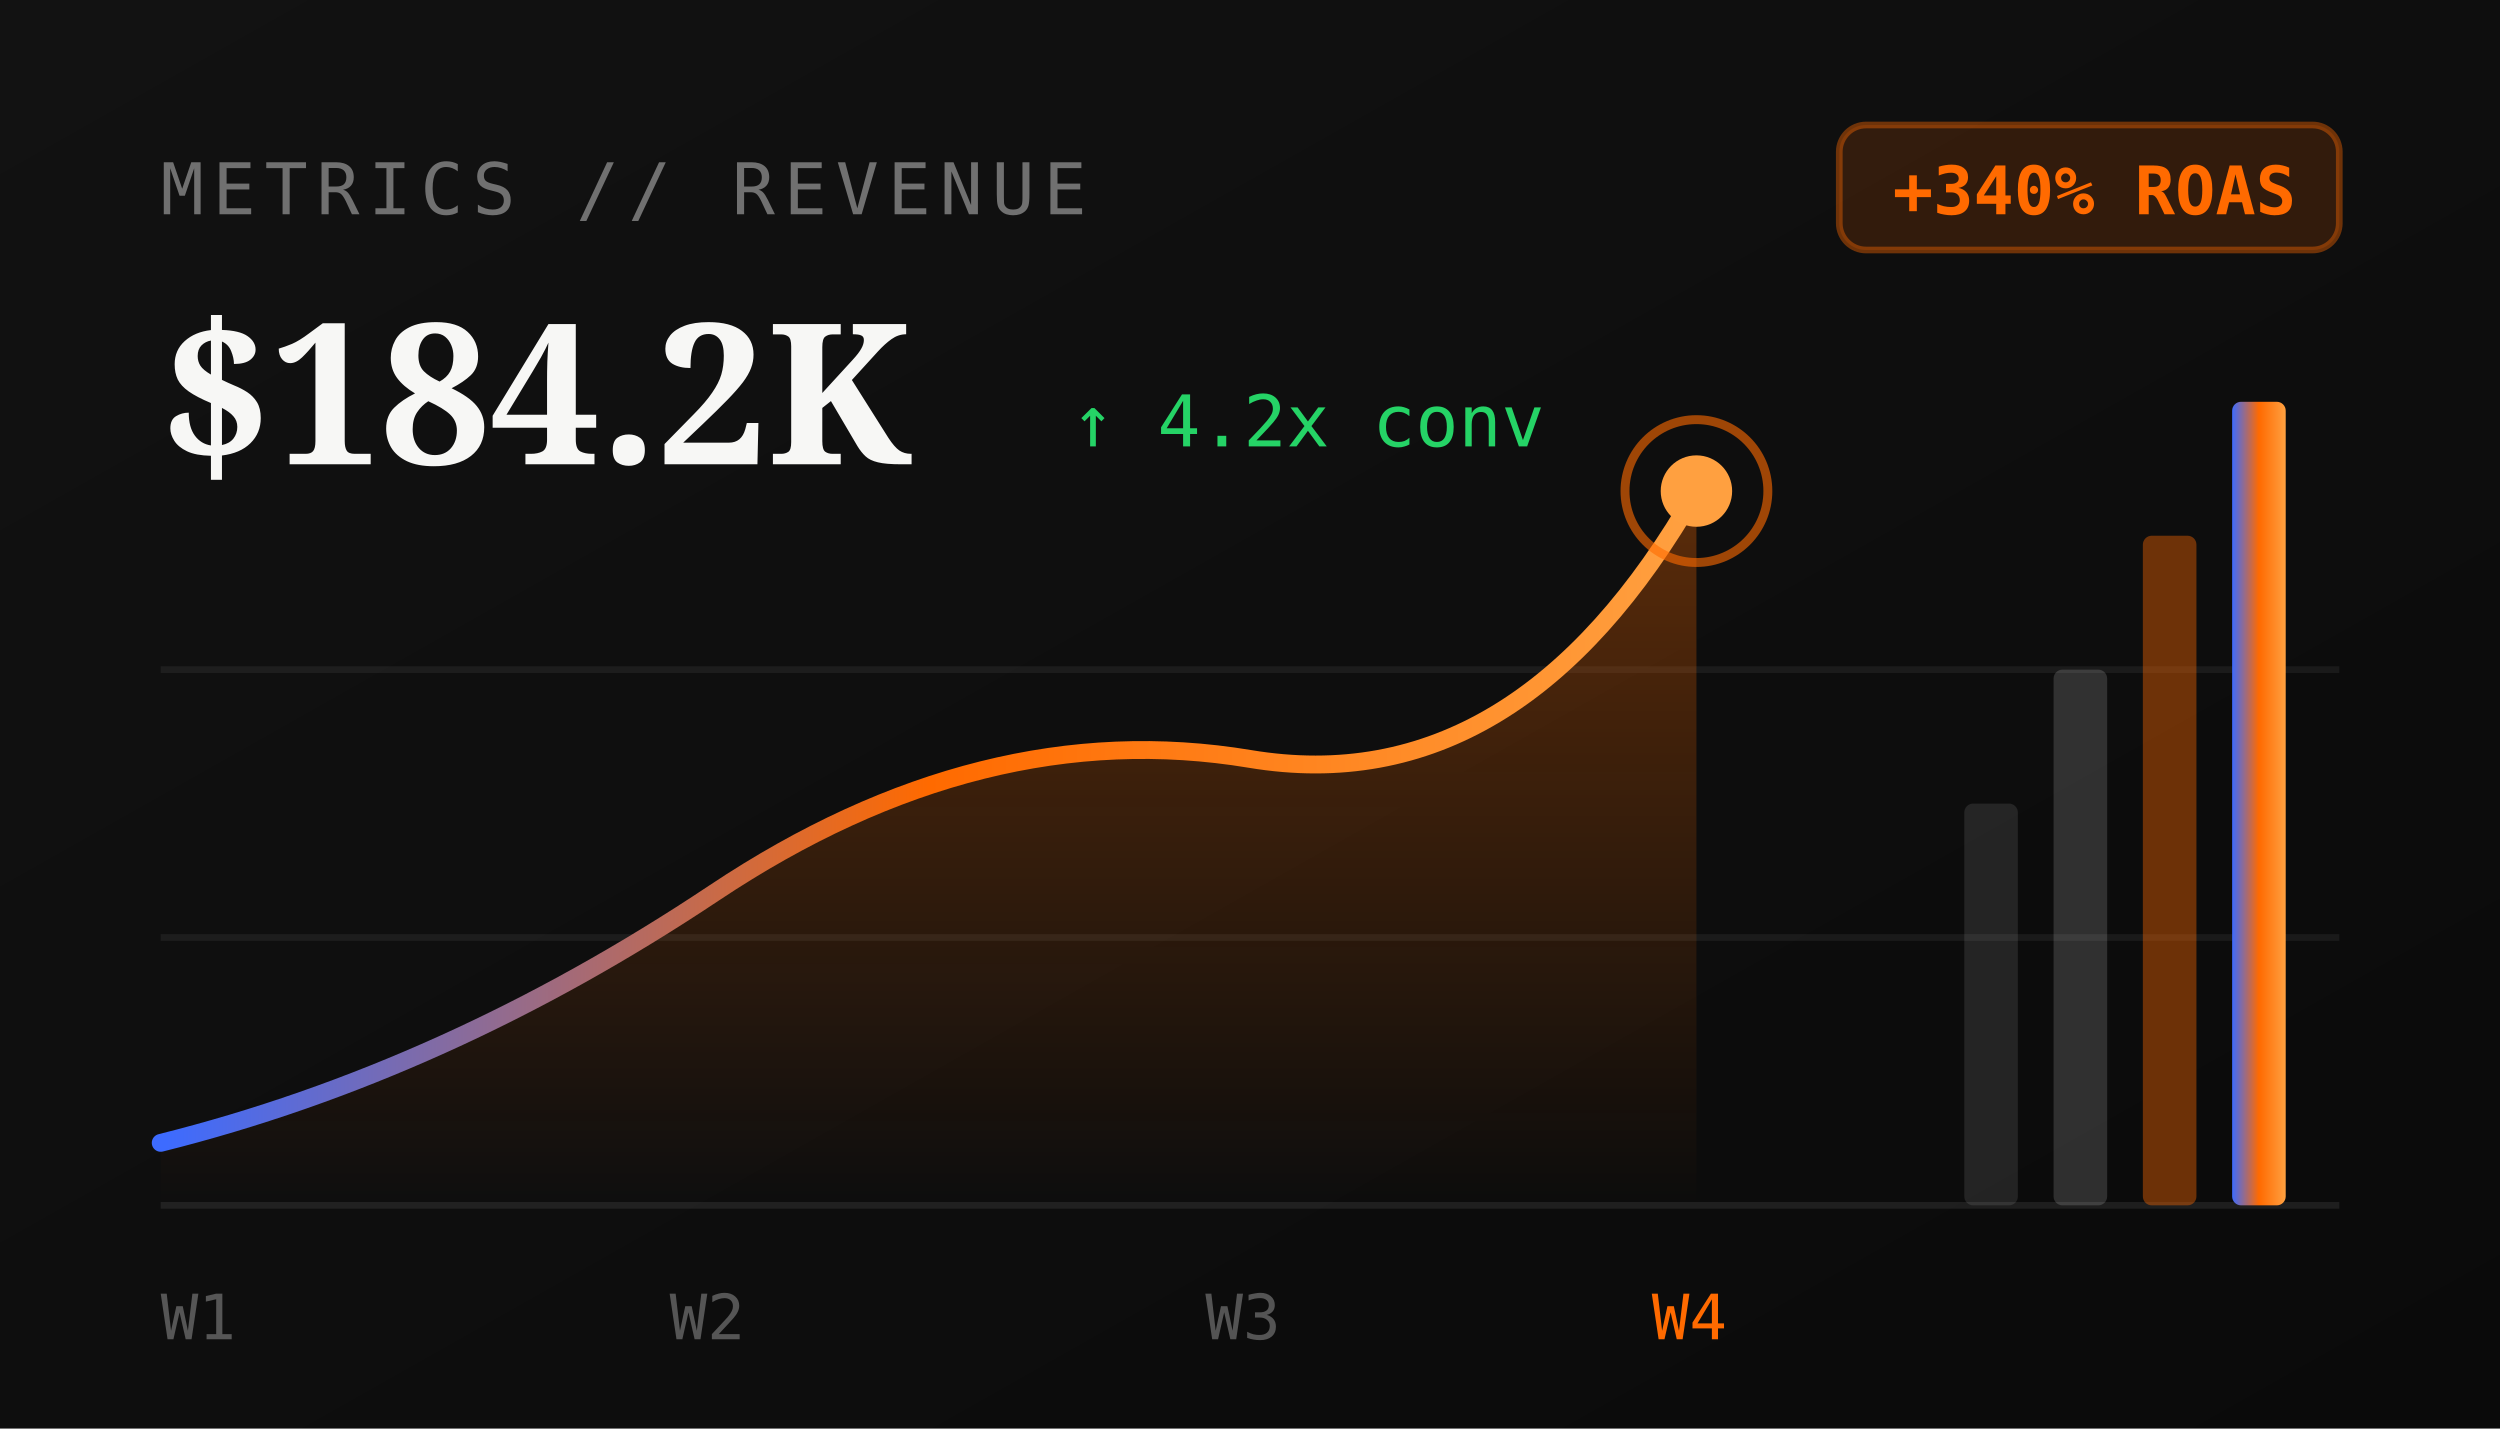
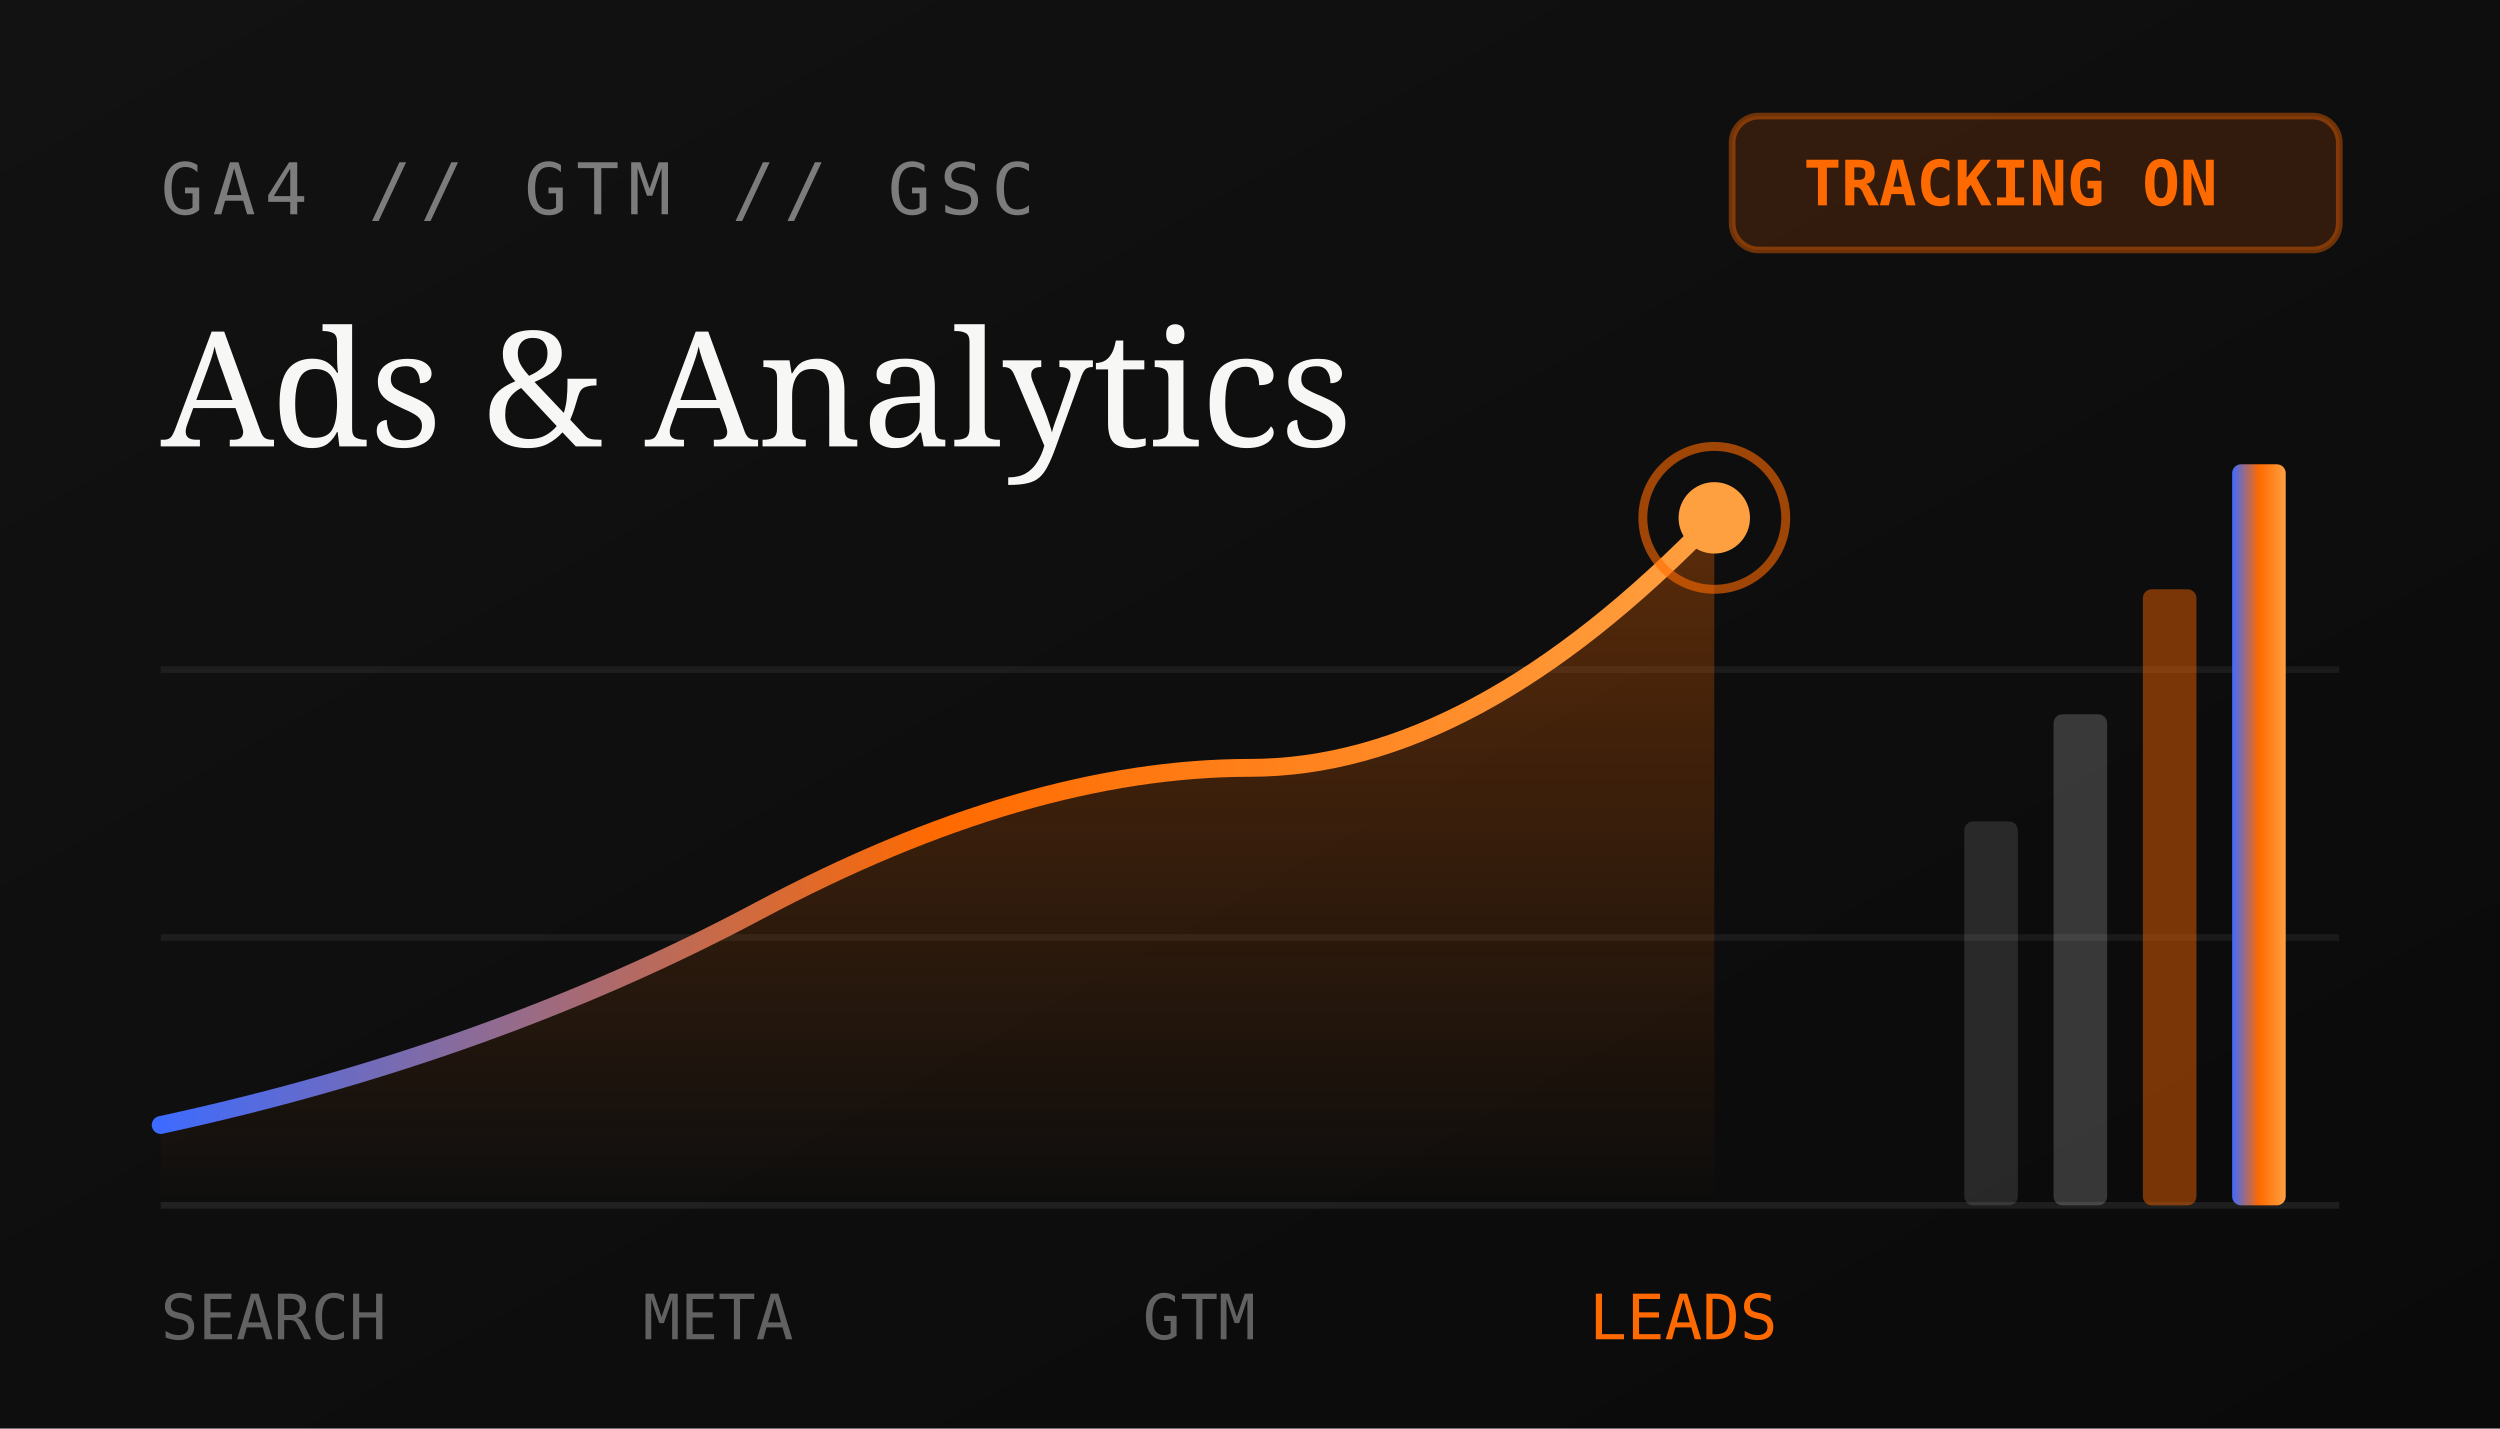
<svg xmlns="http://www.w3.org/2000/svg" viewBox="0 0 280 160" width="100%" height="100%">
  <defs>
    <linearGradient id="db-bg" x1="0%" y1="0%" x2="100%" y2="100%">
      <stop offset="0%" stop-color="#121212" />
      <stop offset="100%" stop-color="#0a0a0a" />
    </linearGradient>
    <linearGradient id="db-line" x1="0%" y1="0%" x2="100%" y2="0%">
      <stop offset="0%" stop-color="#3d6bff" />
      <stop offset="50%" stop-color="#FF6A00" />
      <stop offset="100%" stop-color="#FFA040" />
    </linearGradient>
    <linearGradient id="db-fill" x1="0%" y1="0%" x2="0%" y2="100%">
      <stop offset="0%" stop-color="#FF6A00" stop-opacity="0.32" />
      <stop offset="100%" stop-color="#FF6A00" stop-opacity="0" />
    </linearGradient>
  </defs>
  <rect width="280" height="160" fill="url(#db-bg)" />
-   <text x="18" y="24" fill="rgba(255,255,255,0.4)" font-family="'IBM Plex Mono', monospace" font-size="8" letter-spacing="1">METRICS // REVENUE</text>
-   <rect x="206" y="14" width="56" height="14" rx="3" fill="rgba(255,106,0,0.15)" stroke="rgba(255,106,0,0.4)" stroke-width="0.75" />
-   <text x="212" y="24" fill="#FF6A00" font-family="'IBM Plex Mono', monospace" font-size="7.5" font-weight="600">+340% ROAS</text>
-   <text x="18" y="52" fill="#F7F7F5" font-family="'Playfair Display', serif" font-size="22" font-weight="600">$184.2K</text>
-   <text x="120" y="50" fill="#25D366" font-family="'IBM Plex Mono', monospace" font-size="8">↑ 4.2x conv</text>
+   <text x="18" y="24" fill="rgba(255,255,255,0.45)" font-family="'IBM Plex Mono', monospace" font-size="8" letter-spacing="1">GA4 // GTM // GSC</text>
+   <rect x="194" y="13" width="68" height="15" rx="3" fill="rgba(255,106,0,0.15)" stroke="rgba(255,106,0,0.4)" stroke-width="0.75" />
+   <text x="202" y="23" fill="#FF6A00" font-family="'IBM Plex Mono', monospace" font-size="7" font-weight="600">TRACKING ON</text>
+   <text x="18" y="50" fill="#F7F7F5" font-family="'Playfair Display', serif" font-size="18" font-weight="500">Ads &amp; Analytics</text>
  <line x1="18" y1="75" x2="262" y2="75" stroke="rgba(255,255,255,0.06)" stroke-width="0.75" />
  <line x1="18" y1="105" x2="262" y2="105" stroke="rgba(255,255,255,0.06)" stroke-width="0.75" />
  <line x1="18" y1="135" x2="262" y2="135" stroke="rgba(255,255,255,0.08)" stroke-width="0.75" />
-   <rect x="220" y="90" width="6" height="45" rx="1" fill="rgba(255,255,255,0.1)" />
-   <rect x="230" y="75" width="6" height="60" rx="1" fill="rgba(255,255,255,0.15)" />
-   <rect x="240" y="60" width="6" height="75" rx="1" fill="rgba(255,106,0,0.4)" />
-   <rect x="250" y="45" width="6" height="90" rx="1" fill="url(#db-line)" />
-   <path d="M18 128 Q 50 120, 80 100 T 140 85 T 190 55 L 190 135 L 18 135 Z" fill="url(#db-fill)" />
-   <path d="M18 128 Q 50 120, 80 100 T 140 85 T 190 55" fill="none" stroke="url(#db-line)" stroke-width="2" stroke-linecap="round" />
-   <circle cx="190" cy="55" r="4" fill="#FFA040" />
-   <circle cx="190" cy="55" r="8" fill="none" stroke="#FF6A00" stroke-width="1" opacity="0.6" />
-   <text x="18" y="150" fill="rgba(255,255,255,0.3)" font-family="'IBM Plex Mono', monospace" font-size="7">W1</text>
-   <text x="75" y="150" fill="rgba(255,255,255,0.3)" font-family="'IBM Plex Mono', monospace" font-size="7">W2</text>
-   <text x="135" y="150" fill="rgba(255,255,255,0.3)" font-family="'IBM Plex Mono', monospace" font-size="7">W3</text>
-   <text x="185" y="150" fill="#FF6A00" font-family="'IBM Plex Mono', monospace" font-size="7">W4</text>
+   <rect x="220" y="92" width="6" height="43" rx="1" fill="rgba(255,255,255,0.12)" />
+   <rect x="230" y="80" width="6" height="55" rx="1" fill="rgba(255,255,255,0.18)" />
+   <rect x="240" y="66" width="6" height="69" rx="1" fill="rgba(255,106,0,0.45)" />
+   <rect x="250" y="52" width="6" height="83" rx="1" fill="url(#db-line)" />
+   <path d="M18 126 Q 55 118, 85 102 T 140 86 T 192 58 L 192 135 L 18 135 Z" fill="url(#db-fill)" />
+   <path d="M18 126 Q 55 118, 85 102 T 140 86 T 192 58" fill="none" stroke="url(#db-line)" stroke-width="2" stroke-linecap="round" />
+   <circle cx="192" cy="58" r="4" fill="#FFA040" />
+   <circle cx="192" cy="58" r="8" fill="none" stroke="#FF6A00" stroke-width="1" opacity="0.6" />
+   <text x="18" y="150" fill="rgba(255,255,255,0.35)" font-family="'IBM Plex Mono', monospace" font-size="7">SEARCH</text>
+   <text x="72" y="150" fill="rgba(255,255,255,0.35)" font-family="'IBM Plex Mono', monospace" font-size="7">META</text>
+   <text x="128" y="150" fill="rgba(255,255,255,0.35)" font-family="'IBM Plex Mono', monospace" font-size="7">GTM</text>
+   <text x="178" y="150" fill="#FF6A00" font-family="'IBM Plex Mono', monospace" font-size="7">LEADS</text>
</svg>
